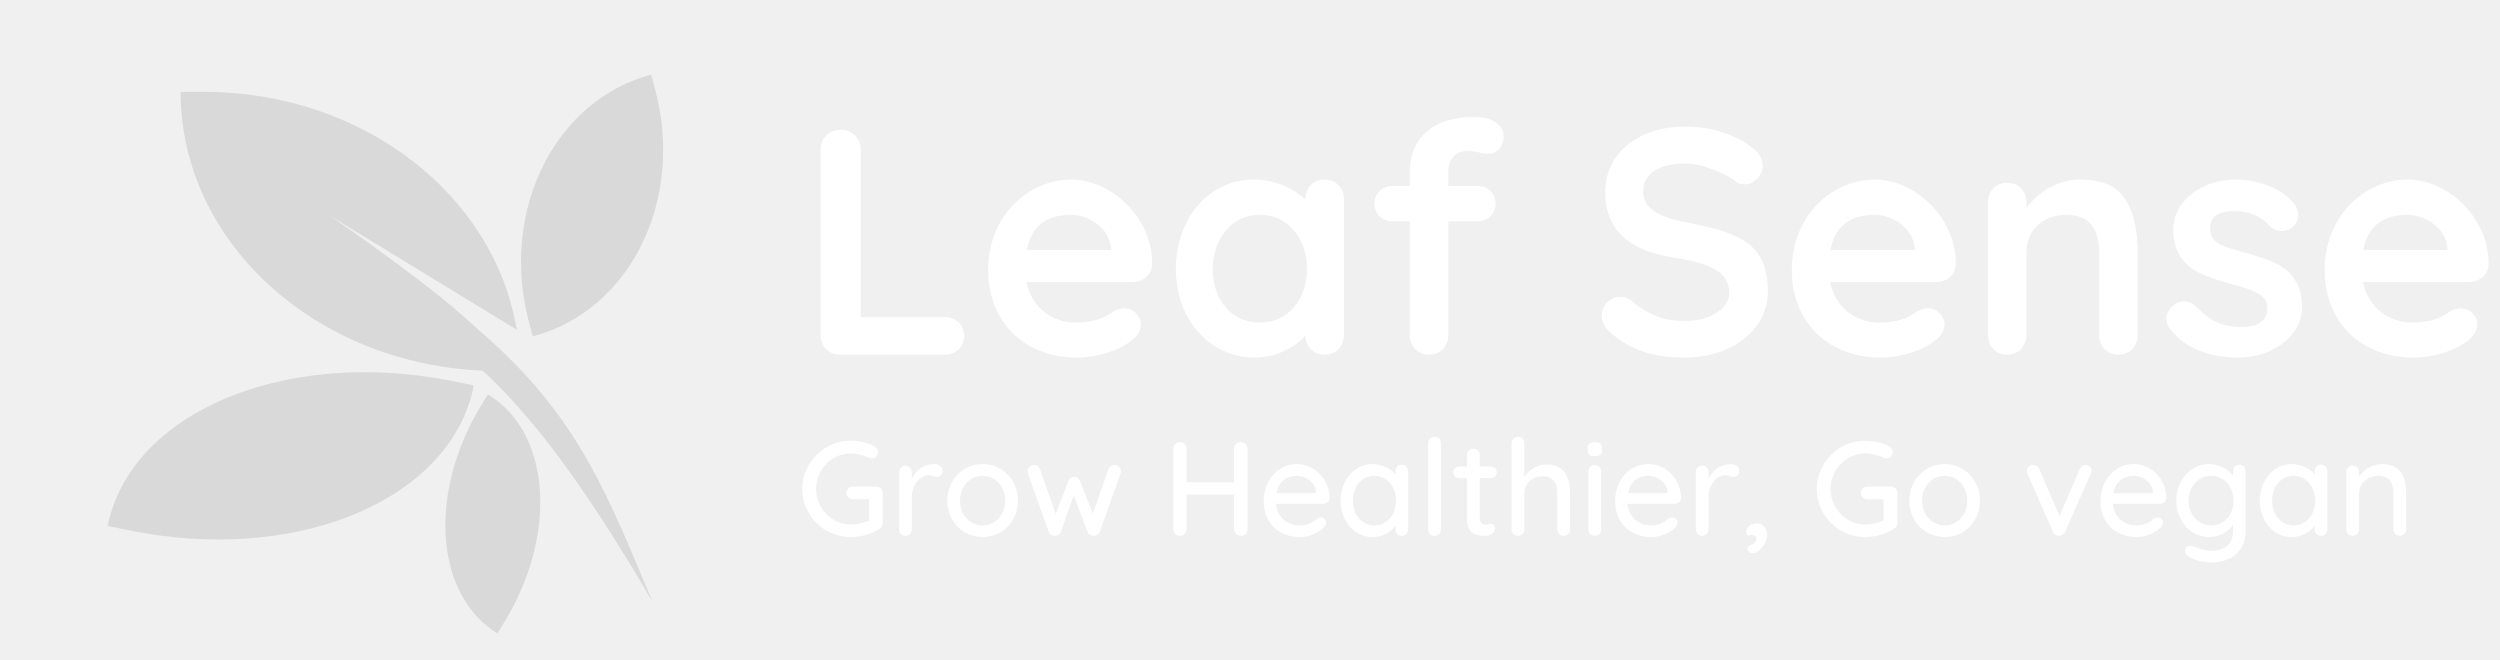
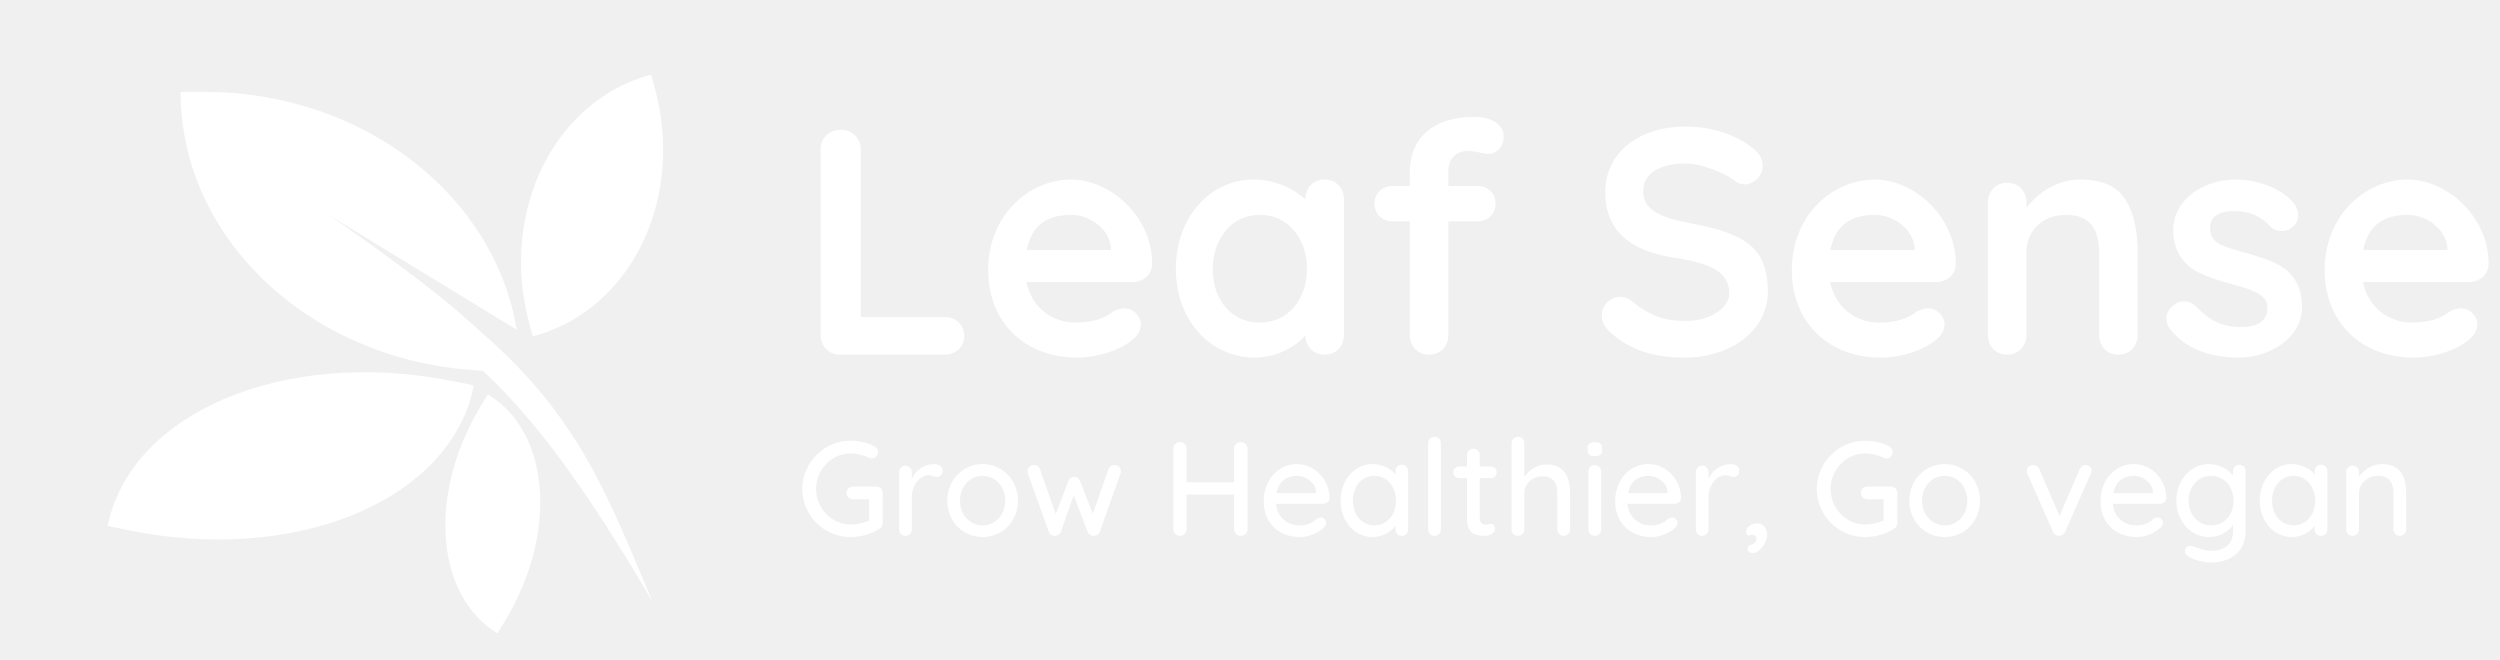
<svg xmlns="http://www.w3.org/2000/svg" width="6224" height="1641" viewBox="0 0 6224 1641" fill="none">
-   <path d="M1213.03 984.494C1213.86 983.126 1215.33 982.499 1216.3 983.093C1222.27 986.738 1228.04 990.619 1233.6 994.725L1235.22 995.93C1372.26 1098.9 1383.22 1339.6 1256.11 1547.84L1238.41 1576.84C1084.83 1483.08 1065.3 1234.26 1192.98 1017.5L1194.48 1014.95C1195.77 1012.79 1197.07 1010.63 1198.38 1008.48L1213.03 984.494ZM507.543 228.639C903.875 228.687 1231.74 486.018 1286.23 820.749L820.416 536.463C820.672 536.638 1031.06 680.317 1148.29 782.614C1165.64 797.756 1183.46 813.78 1201.55 830.437C1202.47 831.089 1203.36 831.797 1204.24 832.56C1439.11 1037.79 1511.81 1229.44 1624.45 1498.37C1624.32 1498.14 1478.56 1241.14 1338.96 1070.75C1278.19 996.57 1232.88 950.819 1201.09 922.801C782.536 904.414 449.611 600.661 449.61 228.639H507.543ZM268 1309.42C325.106 1028.39 703.619 867.542 1116.71 946.835C1120.82 947.623 1124.93 948.434 1129.04 949.27L1174.84 958.576C1177.45 959.107 1179.27 960.976 1178.91 962.75C1176.7 973.632 1174.01 984.333 1170.84 994.846C1092 1256.77 722.554 1401.75 323.364 1320.67L268 1309.42ZM1630.9 222.191C1630.9 222.215 1630.91 222.238 1630.92 222.261C1701.7 486.549 1579.54 750.963 1356.44 828.2C1347.48 831.3 1338.37 834.098 1329.09 836.583C1327.58 836.988 1325.98 835.915 1325.52 834.186L1317.39 803.863C1316.66 801.141 1315.95 798.419 1315.26 795.697C1245.95 521.789 1381.62 249.776 1621.09 185.607L1630.9 222.191Z" fill="#D9D9D9" />
+   <path d="M1213.03 984.494C1213.86 983.126 1215.33 982.499 1216.3 983.093C1222.27 986.738 1228.04 990.619 1233.6 994.725L1235.22 995.93C1372.26 1098.9 1383.22 1339.6 1256.11 1547.84L1238.41 1576.84C1084.83 1483.08 1065.3 1234.26 1192.98 1017.5L1194.48 1014.95C1195.77 1012.79 1197.07 1010.63 1198.38 1008.48L1213.03 984.494ZM507.543 228.639C903.875 228.687 1231.74 486.018 1286.23 820.749L820.416 536.463C820.672 536.638 1031.06 680.317 1148.29 782.614C1165.64 797.756 1183.46 813.78 1201.55 830.437C1202.47 831.089 1203.36 831.797 1204.24 832.56C1439.11 1037.79 1511.81 1229.44 1624.45 1498.37C1624.32 1498.14 1478.56 1241.14 1338.96 1070.75C1278.19 996.57 1232.88 950.819 1201.09 922.801C782.536 904.414 449.611 600.661 449.61 228.639H507.543ZM268 1309.42C325.106 1028.39 703.619 867.542 1116.71 946.835C1120.82 947.623 1124.93 948.434 1129.04 949.27L1174.84 958.576C1177.45 959.107 1179.27 960.976 1178.91 962.75C1176.7 973.632 1174.01 984.333 1170.84 994.846C1092 1256.77 722.554 1401.75 323.364 1320.67L268 1309.42ZM1630.9 222.191C1630.9 222.215 1630.91 222.238 1630.92 222.261C1701.7 486.549 1579.54 750.963 1356.44 828.2C1347.48 831.3 1338.37 834.098 1329.09 836.583C1327.58 836.988 1325.98 835.915 1325.52 834.186L1317.39 803.863C1316.66 801.141 1315.95 798.419 1315.26 795.697C1245.95 521.789 1381.62 249.776 1621.09 185.607L1630.9 222.191Z" fill="white" />
  <path d="M2400.6 836.6C2400.6 863 2379.8 883 2351.8 883H2091.8C2063.8 883 2043 862.2 2043 834.2V371.8C2043 343.8 2064.6 323 2094.2 323C2120.6 323 2143 343.8 2143 371.8V789.4H2351.8C2379.8 789.4 2400.6 808.6 2400.6 836.6ZM2819.42 702.2H2555.42C2568.22 765.4 2619.42 803 2677.02 803C2741.02 803 2763.42 780.6 2772.22 775C2781.82 770.2 2790.62 767.8 2799.42 767.8C2821.82 767.8 2840.22 786.2 2840.22 807.8C2840.22 822.2 2833.02 835 2817.82 847C2788.22 871.8 2733.02 890.2 2681.82 890.2C2547.42 890.2 2461.02 799 2460.22 675C2458.62 537.4 2560.22 447.8 2665.82 447C2770.62 447 2870.62 546.2 2868.22 659C2867.42 684.6 2845.02 702.2 2819.42 702.2ZM2556.22 622.2H2765.82V616.6C2763.42 594.2 2753.02 575 2733.02 559C2713.02 543 2690.62 535 2665.82 535C2604.22 535 2567.42 563.8 2556.22 622.2ZM3345.81 495.8V834.2C3345.81 862.2 3325.81 883 3297.81 883C3269.81 883 3250.61 863 3249.81 835C3223.41 866.2 3174.61 890.2 3124.21 890.2C3013.81 890.2 2927.41 798.2 2927.41 669.4C2927.41 540.6 3013.01 447 3121.01 447C3172.21 447 3218.61 467.8 3249.81 496.6V495.8C3249.81 467.8 3269.81 447 3297.81 447C3325.81 447 3345.81 467 3345.81 495.8ZM3253.81 669.4C3253.81 631 3242.61 599 3221.01 573.4C3199.41 547.8 3170.61 535 3136.21 535C3101.81 535 3073.81 547.8 3052.21 573.4C3030.61 599 3019.41 631 3019.41 669.4C3019.41 707.8 3029.81 739.8 3051.41 765.4C3073.01 790.2 3101.81 803 3136.21 803C3170.61 803 3199.41 790.2 3221.01 765.4C3242.61 739.8 3253.81 707.8 3253.81 669.4ZM3605.84 425.4V463H3678.64C3704.24 463 3723.44 481.4 3723.44 507C3723.44 532.6 3704.24 551 3678.64 551H3605.84V834.2C3605.84 862.2 3585.84 883 3557.84 883C3529.84 883 3509.84 862.2 3509.84 834.2V551H3466.64C3441.04 551 3421.84 532.6 3421.84 507C3421.84 481.4 3441.04 463 3466.64 463H3509.84V426.2C3509.84 346.2 3566.64 291 3669.84 291C3709.04 291 3743.44 307 3743.44 339.8C3743.44 365.4 3726.64 383 3705.04 383C3699.44 383 3693.84 381.4 3687.44 380.6C3674.64 377.4 3664.24 375.8 3655.44 375.8C3619.44 375.8 3605.84 400.6 3605.84 425.4ZM4009.26 827.8C3994.86 815 3987.66 800.6 3987.66 785.4C3987.66 760.6 4008.46 739 4034.06 739C4044.46 739 4053.26 742.2 4061.26 748.6C4103.66 783.8 4140.46 799 4195.66 799C4225.26 799 4250.86 792.6 4272.46 779C4294.06 765.4 4305.26 749.4 4305.26 729.4C4305.26 681.4 4264.46 655.8 4171.66 642.2C4054.86 625.4 3996.46 571 3996.46 479C3996.46 377.4 4083.66 315 4196.46 315C4263.66 315 4326.06 337.4 4365.26 370.2C4380.46 382.2 4388.46 396.6 4388.46 412.6C4388.46 437.4 4367.66 459 4342.86 459C4334.86 459 4327.66 456.6 4321.26 451.8C4307.66 440.6 4287.66 430.2 4262.86 421.4C4238.06 411.8 4216.46 407 4196.46 407C4129.26 407 4090.86 434.2 4090.86 475C4090.86 520.6 4127.66 540.6 4208.46 555.8C4344.46 581.4 4399.66 615.8 4401.26 723.8C4402.06 825.4 4305.26 890.2 4195.66 890.2C4118.86 890.2 4061.26 873.4 4009.26 827.8ZM4820.2 702.2H4556.2C4569 765.4 4620.2 803 4677.8 803C4741.8 803 4764.2 780.6 4773 775C4782.6 770.2 4791.4 767.8 4800.2 767.8C4822.6 767.8 4841 786.2 4841 807.8C4841 822.2 4833.8 835 4818.6 847C4789 871.8 4733.8 890.2 4682.6 890.2C4548.2 890.2 4461.8 799 4461 675C4459.4 537.4 4561 447.8 4666.6 447C4771.4 447 4871.4 546.2 4869 659C4868.2 684.6 4845.8 702.2 4820.2 702.2ZM4557 622.2H4766.6V616.6C4764.2 594.2 4753.8 575 4733.8 559C4713.8 543 4691.4 535 4666.6 535C4605 535 4568.2 563.8 4557 622.2ZM5321.86 629.4V834.2C5321.86 862.2 5301.86 883 5273.86 883C5245.86 883 5225.86 862.2 5225.86 834.2V629.4C5225.86 571 5204.26 535 5144.26 535C5082.66 535 5045.06 575 5045.06 629.4V834.2C5045.06 862.2 5025.06 883 4997.06 883C4969.06 883 4949.06 862.2 4949.06 834.2V503.8C4949.06 475.8 4969.06 455 4997.06 455C5025.06 455 5045.06 475.8 5045.06 503.8V517.4C5073.86 479 5122.66 447 5177.86 447C5232.26 447 5269.86 463 5290.66 495.8C5311.46 527.8 5321.86 572.6 5321.86 629.4ZM5393.63 792.6C5393.63 779 5400.83 767 5414.43 757.4C5421.63 752.6 5429.63 750.2 5437.63 750.2C5448.83 750.2 5459.23 755 5469.63 765.4C5501.63 798.2 5533.63 815 5582.43 814.2C5624.03 813.4 5644.83 796.6 5644.83 767C5644.83 735.8 5617.63 723.8 5557.63 707.8C5526.43 699 5501.63 691 5481.63 682.2C5443.23 665.4 5410.43 631.8 5410.43 573.4C5410.43 496.6 5485.63 447 5565.63 447C5620.03 447 5680.03 467.8 5711.23 507C5718.43 515.8 5721.63 525.4 5721.63 535.8C5721.63 547.8 5716.83 558.2 5706.43 566.2C5699.23 571.8 5690.43 575 5680.83 575C5668.83 575 5659.23 571 5652.03 563.8C5632.83 540.6 5601.63 525.4 5563.23 525.4C5522.43 525.4 5500.83 539.8 5502.43 569.4C5504.03 607 5531.23 612.6 5590.43 629.4C5619.23 637.4 5643.23 645.4 5662.43 654.2C5700.83 671 5731.23 705.4 5731.23 763C5731.23 842.2 5650.43 890.2 5573.62 890.2C5503.23 890.2 5439.23 868.6 5400.83 816.6C5396.03 810.2 5393.63 802.2 5393.63 792.6ZM6146.76 702.2H5882.76C5895.56 765.4 5946.76 803 6004.36 803C6068.36 803 6090.76 780.6 6099.56 775C6109.16 770.2 6117.96 767.8 6126.76 767.8C6149.16 767.8 6167.56 786.2 6167.56 807.8C6167.56 822.2 6160.36 835 6145.16 847C6115.56 871.8 6060.36 890.2 6009.16 890.2C5874.76 890.2 5788.36 799 5787.56 675C5785.96 537.4 5887.56 447.8 5993.16 447C6097.96 447 6197.96 546.2 6195.56 659C6194.76 684.6 6172.36 702.2 6146.76 702.2ZM5883.56 622.2H6093.16V616.6C6090.76 594.2 6080.36 575 6060.36 559C6040.36 543 6017.96 535 5993.16 535C5931.56 535 5894.76 563.8 5883.56 622.2Z" fill="white" />
  <path d="M2197.67 1227.33V1302.33C2197.67 1308.33 2195 1313 2189.67 1316.33C2169.33 1329.67 2144 1336.67 2118.33 1337C2052 1338 1997.33 1283 1997.33 1217.33C1997.33 1152 2052 1096.33 2118.33 1097.33C2140.67 1097.67 2162 1102.33 2178.33 1112C2183.67 1115 2186.33 1119.67 2186.33 1125C2186.33 1134 2179.33 1141.33 2171 1141.33C2167.67 1141.33 2164.67 1140.67 2162.33 1139C2148 1132.33 2133.33 1129.33 2118.33 1129C2070.67 1128.33 2031.67 1169 2031.67 1217.33C2031.67 1265.67 2070.67 1306.33 2118.33 1305.67C2133.33 1305.67 2151.67 1301.67 2163.67 1296V1243H2123.33C2114.33 1243 2107.33 1236.33 2107.33 1227.33C2107.33 1218 2114.33 1211.33 2123.33 1211.33H2182C2191 1211.33 2197.67 1218.33 2197.67 1227.33ZM2346.77 1171C2346.77 1181.67 2340.44 1187.33 2332.44 1187.33C2330.44 1187.33 2327.44 1186.67 2323.44 1185.33C2318.77 1183.67 2315.1 1183 2312.44 1183C2291.44 1183 2270.1 1206.67 2270.1 1237.67V1318C2270.1 1327 2263.44 1334 2254.1 1334C2244.77 1334 2238.44 1327.33 2238.44 1318V1175.33C2238.44 1166.33 2245.1 1159.33 2254.1 1159.33C2263.44 1159.33 2270.1 1166.33 2270.1 1175.33V1192.33C2279.77 1170.67 2300.44 1155.67 2325.44 1155.33C2337.1 1155.33 2346.77 1162 2346.77 1171ZM2446.3 1337C2397.3 1337 2358.97 1299 2358.3 1246.67C2357.97 1194.67 2397.97 1155.33 2446.3 1155.33C2494.64 1155.33 2534.64 1194.67 2534.3 1246.67C2533.64 1299 2495.3 1337 2446.3 1337ZM2446.3 1184.67C2414.97 1184.67 2389.97 1210.33 2389.97 1246.67C2389.97 1282.33 2414.97 1308 2446.3 1308C2477.64 1308 2502.64 1282.33 2502.64 1246.67C2502.64 1210.33 2477.64 1184.67 2446.3 1184.67ZM2790.45 1173.67C2790.45 1175.33 2790.12 1177.33 2789.12 1180L2738.12 1324C2735.45 1331 2728.45 1334.33 2721.45 1334C2715.45 1333.33 2710.45 1330.67 2707.79 1324L2673.12 1233.33L2641.12 1324C2638.79 1330.33 2633.12 1333.67 2627.45 1334C2620.79 1334.67 2613.45 1330.67 2611.12 1324L2559.45 1180C2558.79 1178 2558.45 1176 2558.45 1173.67C2558.45 1164.67 2564.79 1157.67 2574.12 1157.67C2581.79 1157.67 2586.45 1161 2588.79 1167.67L2628.45 1280L2660.12 1197C2662.79 1190.33 2667.79 1187 2674.79 1187C2681.45 1187 2685.79 1190.33 2688.45 1197L2720.79 1278.67L2759.79 1167.67C2762.12 1161 2767.45 1157.67 2775.12 1157.67C2783.45 1157.67 2790.45 1164.33 2790.45 1173.67ZM3105.82 1116.67V1317.67C3105.82 1327 3098.48 1334 3088.82 1334C3079.82 1334 3072.48 1327 3072.48 1317.67V1231.33H2954.15V1317.67C2954.15 1327 2946.48 1334 2937.48 1334C2927.82 1334 2921.15 1327 2921.15 1317.67V1116.67C2921.15 1107.67 2928.15 1100.67 2937.82 1100.67C2946.82 1100.67 2954.15 1107.67 2954.15 1116.67V1200.67H3072.48V1116.67C3072.48 1107.67 3080.15 1100.67 3089.15 1100.67C3098.82 1100.67 3105.82 1107.33 3105.82 1116.67ZM3294.07 1254.33H3176.73C3179.73 1286.67 3203.73 1308 3234.73 1308C3256.07 1308 3268.07 1301 3278.4 1291.33C3281.73 1289.33 3285.07 1288.33 3288.07 1288.33C3295.73 1288.33 3301.4 1294.67 3301.4 1301.67C3301.4 1306.33 3298.73 1310.33 3294.73 1314.33C3281.4 1327 3258.73 1337 3236.4 1337C3182.07 1337 3146.07 1300.33 3146.07 1248.33C3146.07 1191.67 3185.07 1155.33 3228.4 1155.33C3271.4 1155.33 3309.73 1191.67 3310.07 1240C3310.07 1248 3302.4 1254.33 3294.07 1254.33ZM3178.07 1227.67H3276.4V1225C3276.4 1213.33 3270.07 1203.67 3260.4 1196C3251.07 1188.33 3240.4 1184.67 3228.4 1184.67C3203.4 1184.67 3183.73 1198.33 3178.07 1227.67ZM3505.8 1173.33V1318C3505.8 1327 3499.14 1334 3489.8 1334C3480.47 1334 3474.14 1327.33 3474.14 1318V1309.33C3462.47 1325 3441.14 1336.67 3418.14 1337C3373.14 1337.67 3337.47 1298.33 3337.47 1246.33C3337.47 1194.67 3373.47 1154.67 3417.14 1155.33C3440.8 1155.67 3462.14 1166.33 3474.14 1181.33V1173.33C3474.14 1164 3480.47 1157 3489.8 1157C3499.14 1157 3505.8 1163.67 3505.8 1173.33ZM3475.47 1246.33C3475.47 1211.67 3453.14 1184.67 3421.8 1184.67C3390.47 1184.67 3368.14 1211 3368.14 1246.33C3368.14 1281.67 3390.47 1308 3421.8 1308C3453.14 1308 3475.47 1281.67 3475.47 1246.33ZM3571.22 1334C3562.22 1334 3555.56 1327 3555.56 1318V1103.33C3555.56 1094.33 3562.56 1087.33 3571.56 1087.33C3580.56 1087.33 3587.22 1094.33 3587.22 1103.33V1318C3587.22 1327 3580.22 1334 3571.22 1334ZM3711.55 1190.33H3683.88V1289.67C3683.88 1300.67 3688.88 1306.33 3698.88 1306.33C3701.88 1306.33 3708.55 1304 3711.55 1304C3717.22 1304 3721.88 1309.33 3721.88 1317C3721.88 1326.33 3709.22 1334 3695.88 1334C3675.55 1334 3652.22 1331 3652.22 1291V1190.33H3632.88C3624.55 1190.33 3618.22 1184 3618.22 1175.67C3618.22 1167.33 3624.55 1161.33 3632.88 1161.33H3652.22V1133.33C3652.22 1124.33 3658.88 1117.33 3668.22 1117.33C3677.22 1117.33 3683.88 1124.33 3683.88 1133.33V1161.33H3711.55C3719.88 1161.33 3726.22 1167.67 3726.22 1176C3726.22 1184.33 3719.88 1190.33 3711.55 1190.33ZM3908.84 1229V1318C3908.84 1327 3902.18 1334 3892.84 1334C3883.84 1334 3877.18 1327 3877.18 1318V1229C3877.18 1200 3864.84 1185.67 3840.51 1185.67C3827.51 1185.67 3816.51 1190 3807.84 1198.33C3799.18 1206.67 3794.84 1216.67 3794.84 1229V1318C3794.84 1327 3788.18 1334 3778.84 1334C3769.51 1334 3763.18 1327.33 3763.18 1318V1103.33C3763.18 1094.33 3769.84 1087.33 3778.84 1087.33C3788.18 1087.33 3794.84 1094.33 3794.84 1103.33V1187.67C3805.84 1170.33 3827.51 1156.33 3850.18 1156.33C3889.18 1156.33 3908.84 1180.67 3908.84 1229ZM3952.54 1121V1115.67C3952.54 1105 3958.54 1101 3970.88 1101C3983.21 1101 3988.54 1105.33 3988.54 1115.67V1121C3988.54 1131.67 3982.88 1135.67 3970.54 1135.67C3957.54 1135.67 3952.54 1131.33 3952.54 1121ZM3970.21 1334C3961.21 1334 3954.54 1327 3954.54 1318V1173.67C3954.54 1164.67 3961.21 1157.67 3970.21 1157.67C3979.54 1157.67 3986.21 1164.67 3986.21 1173.67V1318C3986.21 1327 3979.54 1334 3970.21 1334ZM4169.07 1254.33H4051.73C4054.73 1286.67 4078.73 1308 4109.73 1308C4131.07 1308 4143.07 1301 4153.4 1291.33C4156.73 1289.33 4160.07 1288.33 4163.07 1288.33C4170.73 1288.33 4176.4 1294.67 4176.4 1301.67C4176.4 1306.33 4173.73 1310.33 4169.73 1314.33C4156.4 1327 4133.73 1337 4111.4 1337C4057.07 1337 4021.07 1300.33 4021.07 1248.33C4021.07 1191.67 4060.07 1155.33 4103.4 1155.33C4146.4 1155.33 4184.73 1191.67 4185.07 1240C4185.07 1248 4177.4 1254.33 4169.07 1254.33ZM4053.07 1227.67H4151.4V1225C4151.4 1213.33 4145.07 1203.67 4135.4 1196C4126.07 1188.33 4115.4 1184.67 4103.4 1184.67C4078.4 1184.67 4058.73 1198.33 4053.07 1227.67ZM4330.17 1171C4330.17 1181.67 4323.84 1187.33 4315.84 1187.33C4313.84 1187.33 4310.84 1186.67 4306.84 1185.33C4302.17 1183.67 4298.5 1183 4295.84 1183C4274.84 1183 4253.5 1206.67 4253.5 1237.67V1318C4253.5 1327 4246.84 1334 4237.5 1334C4228.17 1334 4221.84 1327.33 4221.84 1318V1175.33C4221.84 1166.33 4228.5 1159.33 4237.5 1159.33C4246.84 1159.33 4253.5 1166.33 4253.5 1175.33V1192.33C4263.17 1170.67 4283.84 1155.67 4308.84 1155.33C4320.5 1155.33 4330.17 1162 4330.17 1171ZM4363.86 1377C4356.2 1377 4350.86 1373 4350.86 1366C4350.86 1357.33 4359.86 1356.33 4363.53 1355C4369.86 1352 4373.2 1346.67 4373.2 1340.33C4373.2 1335.33 4368.86 1331.67 4362.53 1331.67C4358.86 1331.67 4355.86 1332.67 4353.53 1334C4349.2 1332 4346.86 1329 4346.86 1323.33C4347.2 1312.67 4360.86 1303 4373.2 1303C4389.53 1303 4399.53 1313.67 4399.53 1332C4399.53 1348.67 4381.2 1377 4363.86 1377ZM4723.38 1227.33V1302.33C4723.38 1308.33 4720.72 1313 4715.38 1316.33C4695.05 1329.67 4669.72 1336.67 4644.05 1337C4577.72 1338 4523.05 1283 4523.05 1217.33C4523.05 1152 4577.72 1096.33 4644.05 1097.33C4666.38 1097.67 4687.72 1102.33 4704.05 1112C4709.38 1115 4712.05 1119.67 4712.05 1125C4712.05 1134 4705.05 1141.33 4696.72 1141.33C4693.38 1141.33 4690.38 1140.67 4688.05 1139C4673.72 1132.33 4659.05 1129.33 4644.05 1129C4596.38 1128.33 4557.38 1169 4557.38 1217.33C4557.38 1265.67 4596.38 1306.33 4644.05 1305.67C4659.05 1305.67 4677.38 1301.67 4689.38 1296V1243H4649.05C4640.05 1243 4633.05 1236.33 4633.05 1227.33C4633.05 1218 4640.05 1211.33 4649.05 1211.33H4707.72C4716.72 1211.33 4723.38 1218.33 4723.38 1227.33ZM4841.49 1337C4792.49 1337 4754.15 1299 4753.49 1246.67C4753.15 1194.67 4793.15 1155.33 4841.49 1155.33C4889.82 1155.33 4929.82 1194.67 4929.49 1246.67C4928.82 1299 4890.49 1337 4841.49 1337ZM4841.49 1184.67C4810.15 1184.67 4785.15 1210.33 4785.15 1246.67C4785.15 1282.33 4810.15 1308 4841.49 1308C4872.82 1308 4897.82 1282.33 4897.82 1246.67C4897.82 1210.33 4872.82 1184.67 4841.49 1184.67ZM5207.08 1171.67C5207.08 1173.67 5206.42 1176.33 5204.75 1180L5141.42 1324C5138.75 1329.67 5133.42 1333.33 5127.75 1334C5120.75 1334.33 5114.08 1331 5111.08 1324L5047.75 1180C5046.75 1176.67 5046.08 1174 5046.08 1171.67C5046.08 1164.67 5052.42 1157.67 5061.75 1157.67C5068.42 1157.67 5074.08 1161 5077.08 1167.67L5127.42 1284.67L5177.75 1167.67C5180.75 1161 5185.75 1157.67 5192.08 1157.67C5200.42 1157.67 5207.08 1164 5207.08 1171.67ZM5377.4 1254.33H5260.07C5263.07 1286.67 5287.07 1308 5318.07 1308C5339.4 1308 5351.4 1301 5361.73 1291.33C5365.07 1289.33 5368.4 1288.33 5371.4 1288.33C5379.07 1288.33 5384.73 1294.67 5384.73 1301.67C5384.73 1306.33 5382.07 1310.33 5378.07 1314.33C5364.73 1327 5342.07 1337 5319.73 1337C5265.4 1337 5229.4 1300.33 5229.4 1248.33C5229.4 1191.67 5268.4 1155.33 5311.73 1155.33C5354.73 1155.33 5393.07 1191.67 5393.4 1240C5393.4 1248 5385.73 1254.33 5377.4 1254.33ZM5261.4 1227.67H5359.73V1225C5359.73 1213.33 5353.4 1203.67 5343.73 1196C5334.4 1188.33 5323.73 1184.67 5311.73 1184.67C5286.73 1184.67 5267.07 1198.33 5261.4 1227.67ZM5590.87 1173.33V1320C5590.87 1374.33 5552.87 1400.33 5503.87 1400.33C5494.87 1400.33 5484.53 1398.67 5472.53 1395.67C5460.87 1392.67 5453.2 1389.33 5449.87 1386C5442.87 1382.33 5439.53 1378 5439.53 1372.67C5439.53 1371.33 5439.87 1369.67 5440.87 1367.33C5443.2 1361.67 5447.53 1359 5453.2 1359C5456.2 1359 5459.2 1359.67 5462.53 1361C5480.2 1368 5494.2 1371.33 5504.2 1371.33C5539.87 1371.33 5559.2 1353 5559.2 1323.67V1305.67C5554.53 1314.33 5546.53 1321.67 5535.53 1328C5524.53 1334 5513.2 1336.67 5500.87 1337C5455.2 1337.67 5418.2 1298.33 5418.2 1246.33C5418.2 1194.67 5455.2 1154.67 5500.2 1155.33C5524.53 1155.67 5547.2 1168 5559.2 1184V1173.33C5559.2 1164 5565.53 1157 5574.87 1157C5584.2 1157 5590.87 1163.67 5590.87 1173.33ZM5560.53 1246.33C5560.53 1211 5537.2 1184.67 5504.53 1184.67C5472.53 1184.67 5448.87 1211.33 5448.87 1246.33C5448.87 1281.33 5472.53 1308 5504.53 1308C5537.2 1308 5560.53 1282.33 5560.53 1246.33ZM5794.22 1173.33V1318C5794.22 1327 5787.55 1334 5778.22 1334C5768.88 1334 5762.55 1327.33 5762.55 1318V1309.33C5750.88 1325 5729.55 1336.67 5706.55 1337C5661.55 1337.67 5625.88 1298.33 5625.88 1246.33C5625.88 1194.67 5661.88 1154.67 5705.55 1155.33C5729.22 1155.67 5750.55 1166.33 5762.55 1181.33V1173.33C5762.55 1164 5768.88 1157 5778.22 1157C5787.55 1157 5794.22 1163.67 5794.22 1173.33ZM5763.88 1246.33C5763.88 1211.67 5741.55 1184.67 5710.22 1184.67C5678.88 1184.67 5656.55 1211 5656.55 1246.33C5656.55 1281.67 5678.88 1308 5710.22 1308C5741.55 1308 5763.88 1281.67 5763.88 1246.33ZM5990.3 1227.33V1318C5990.3 1327 5983.64 1334 5974.3 1334C5965.3 1334 5958.64 1327 5958.64 1318V1227.67C5958.64 1201.33 5947.3 1184.67 5920.3 1184.67C5893.3 1184.67 5872.97 1204.33 5872.97 1227.67V1318C5872.97 1327 5866.3 1334 5856.97 1334C5847.64 1334 5841.3 1327.33 5841.3 1318V1175.33C5841.3 1166.33 5847.97 1159.33 5856.97 1159.33C5866.3 1159.33 5872.97 1166.33 5872.97 1175.33V1187C5884.64 1169.33 5906.64 1155.33 5930.3 1155.33C5970.3 1155.33 5990.3 1179.33 5990.3 1227.33Z" fill="white" />
</svg>
